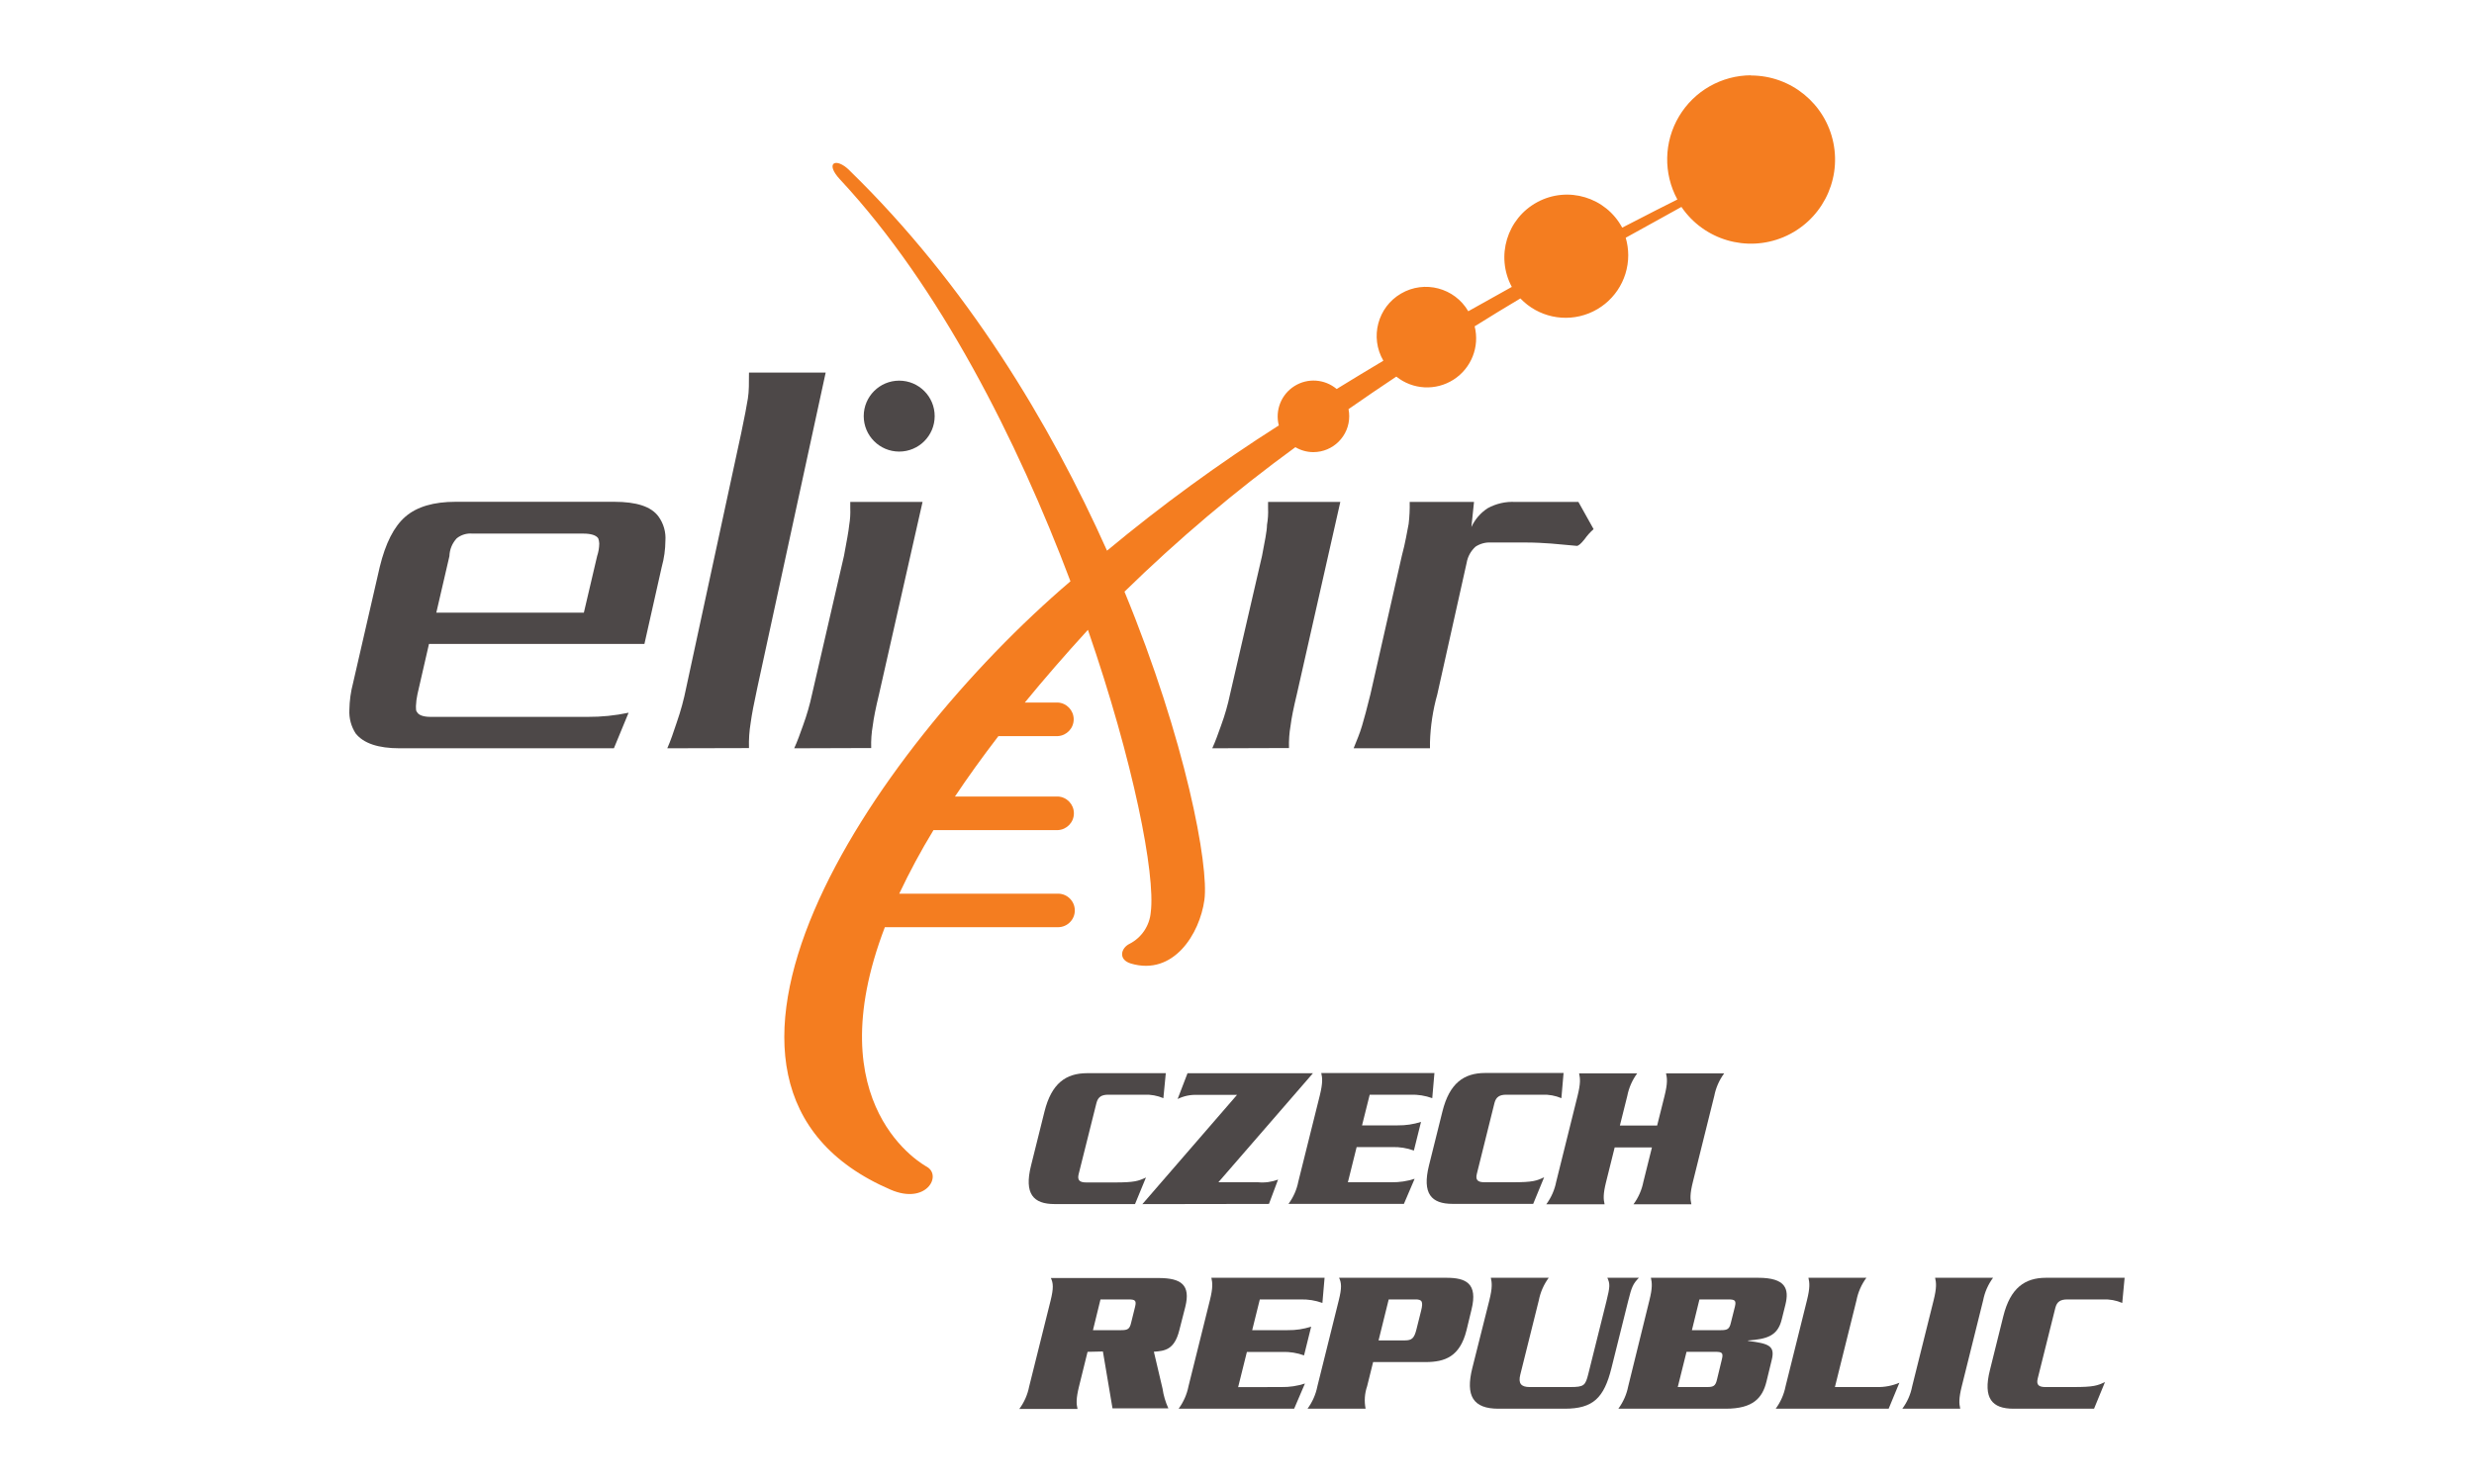
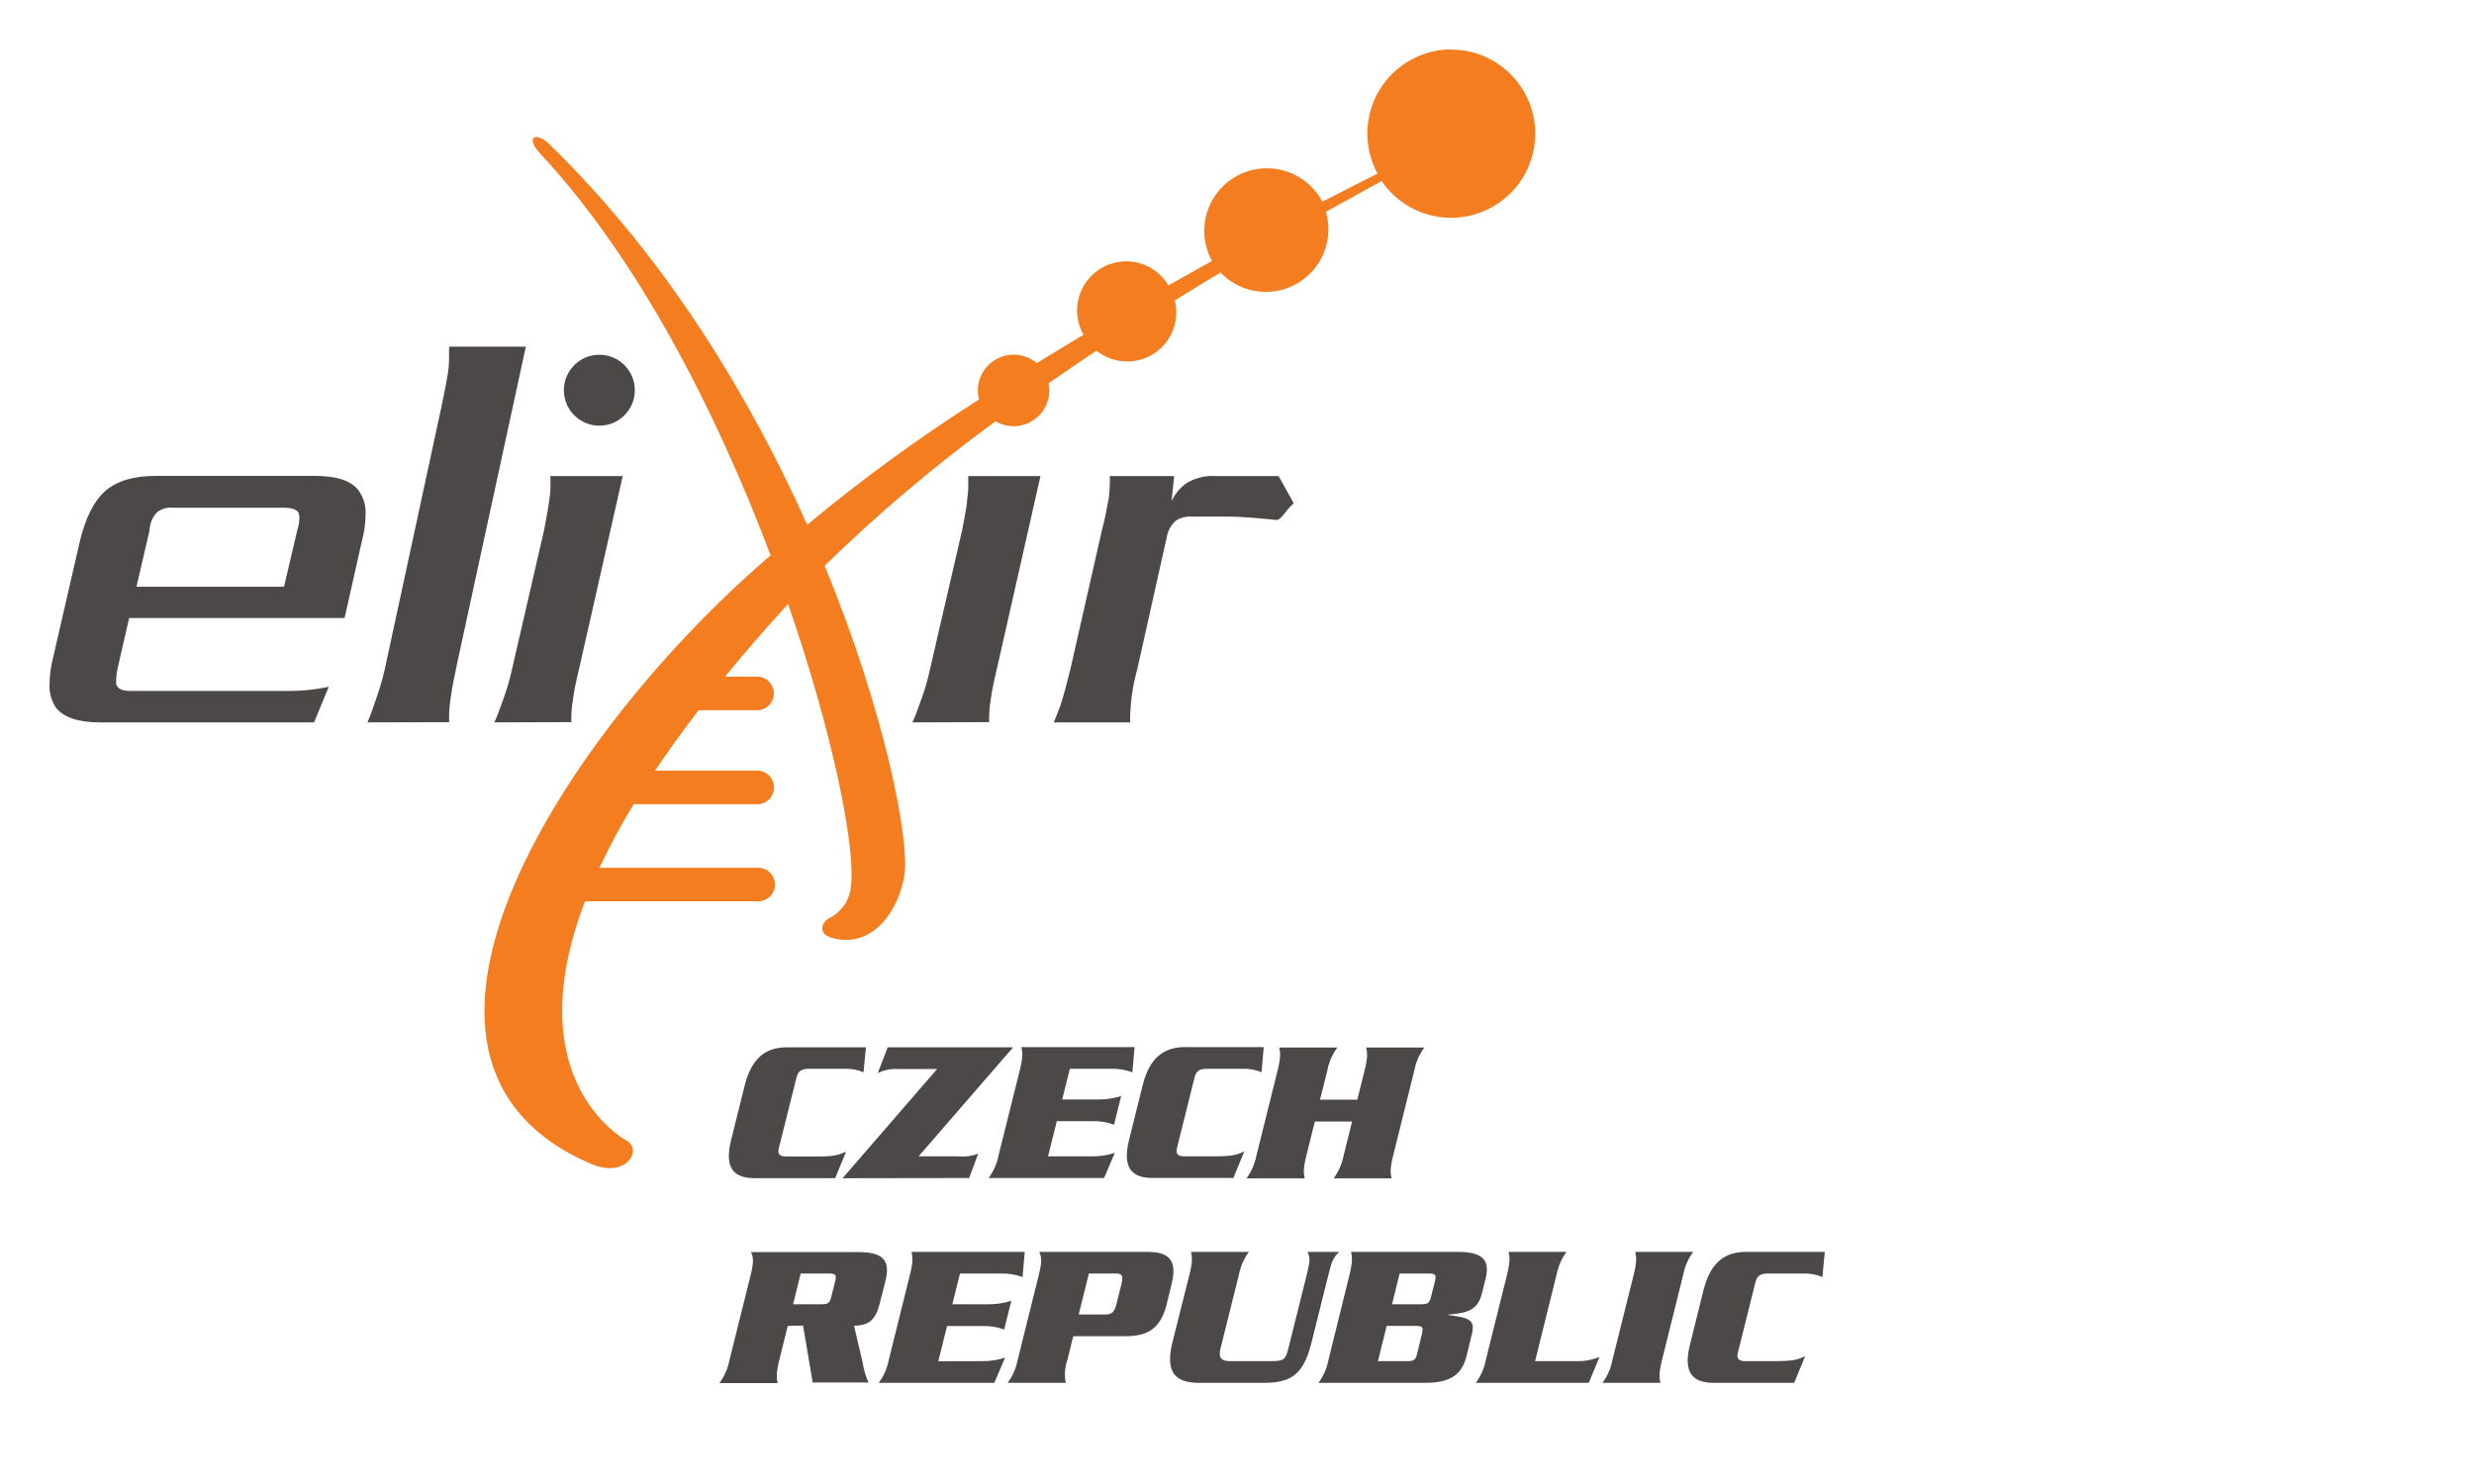
- <svg xmlns="http://www.w3.org/2000/svg" width="500" height="300" viewBox="0 100 500 300">
-   <defs>
-     <style>.cls-1{fill:#4d4848;}.cls-2{fill:#f47d20;}</style>
+ <svg xmlns="http://www.w3.org/2000/svg" width="500" height="300" viewBox="0 100 500 300" version="1.1" id="svg4097">
+   <defs id="defs4054">
+     <style id="style4052">.cls-1{fill:#4d4848;}.cls-2{fill:#f47d20;}</style>
  </defs>
-   <g id="Nodes">
-     <path class="cls-1" d="M160.51,251.27c.63-1.37,1.16-2.85,1.8-4.66a46.45,46.45,0,0,0,1.8-6.24l6.46-28c.53-2.86.94-5,1.06-6.25a16.14,16.14,0,0,0,.21-3.38v-1.27h14.61l-8.79,38.85q-1,4.13-1.27,6.35a22.31,22.31,0,0,0-.32,4.55Z" />
-     <path class="cls-2" d="M353.91,115.22A17,17,0,0,0,339,140.33c-1.69.85-5.63,2.82-11.15,5.69A12.65,12.65,0,1,0,305.54,158c-2.83,1.57-5.78,3.21-8.8,4.92a9.93,9.93,0,0,0-17.16,10q-4.69,2.8-9.44,5.72A7.25,7.25,0,0,0,258.45,186a339.07,339.07,0,0,0-34.72,25.32c-11.48-25.68-28.42-53.87-52-76.82l-.06-.07c-2.76-2.72-5.05-1.52-1.88,1.87l.12.13c20,21.52,35.72,52.67,46.43,81.08-40.62,34.69-85.41,101.91-36.32,123,7.15,3.07,10.4-2.81,7.33-4.62-.56-.32-22.42-12.14-8.52-48.45h35a3.39,3.39,0,1,0,0-6.78H181.74a137.77,137.77,0,0,1,6.92-12.85h25.16a3.4,3.4,0,0,0,0-6.79H193q3.88-5.82,8.78-12.21h12a3.4,3.4,0,0,0,0-6.79h-6.66c3.8-4.64,8-9.49,12.63-14.56l.12-.14c9.23,26.72,13.68,49.5,12.7,57.1a7.93,7.93,0,0,1-4.27,6.37c-1.72.81-2.42,3.19.27,4,8.6,2.53,13.89-6,14.84-12.85s-3.74-32.19-16.15-62.33a315.18,315.18,0,0,1,34.54-29.21,7.16,7.16,0,0,0,3.62,1,7.26,7.26,0,0,0,7.26-7.26,7.46,7.46,0,0,0-.14-1.43c3.24-2.26,6.47-4.46,9.66-6.58a9.92,9.92,0,0,0,15.83-10.16c3.18-2,6.27-3.86,9.24-5.64a12.65,12.65,0,0,0,21.8-8.73,12.89,12.89,0,0,0-.51-3.54c5.4-3,9.34-5.14,11.26-6.23a17,17,0,1,0,14.05-26.57Z" />
-     <path class="cls-1" d="M124.07,251.27H80.77c-4.34,0-7.3-1-8.89-3a8,8,0,0,1-1.27-4.77,22.47,22.47,0,0,1,.74-5.4l5.4-23.5c1.16-4.76,2.86-8.15,5.19-10.16s5.72-3,10.16-3h32c4.55,0,7.52.95,9,3a7.42,7.42,0,0,1,1.38,4.87,20.37,20.37,0,0,1-.74,5.29l-3.5,15.57H86.7l-2.33,10.16a13.79,13.79,0,0,0-.31,2.43c0,.53,0,1,.21,1.16.31.64,1.27,1,2.75,1h31.76a38.76,38.76,0,0,0,8.26-.84Zm-3.39-38.85a8.39,8.39,0,0,0,.43-2.54,3.32,3.32,0,0,0-.21-1.06c-.43-.63-1.48-.95-3-.95H95.49a4.43,4.43,0,0,0-3.18.95,5.5,5.5,0,0,0-1.48,3.6l-2.65,11.43H118Z" />
-     <path class="cls-1" d="M134.86,251.27c.68-1.54,1.24-3.2,1.91-5.22a52,52,0,0,0,1.91-7l11.12-51.5c.68-3.21,1.12-5.58,1.35-7s.22-3.09.22-5.23h15.5L153.06,239c-.67,3.09-1.13,5.47-1.35,7.13a26.34,26.34,0,0,0-.34,5.1Z" />
-     <path class="cls-1" d="M313.48,209.88c-1.59-.11-3.17-.21-5-.21h-7.1a5.17,5.17,0,0,0-3.17.84,5.7,5.7,0,0,0-1.8,3.28l-5.93,26.58a40.11,40.11,0,0,0-1.48,9.74v1.16H273.57c.64-1.59,1.27-3.07,1.7-4.55s1-3.5,1.69-6.35l6.35-28c.74-2.75,1.06-4.87,1.38-6.46a31.44,31.44,0,0,0,.21-4.44h13l-.53,5.08a9.05,9.05,0,0,1,3.29-3.81,10.41,10.41,0,0,1,5.6-1.27H319l3.07,5.5a11.72,11.72,0,0,0-1.8,2c-.74.95-1.27,1.38-1.59,1.38C316.77,210.2,315.07,210,313.48,209.88Z" />
-     <path class="cls-1" d="M245,251.27c.63-1.37,1.16-2.85,1.8-4.66a45.12,45.12,0,0,0,1.79-6.24l6.47-28c.53-2.86,1-5,1-6.25a15.42,15.42,0,0,0,.22-3.38v-1.27h14.6l-8.78,38.85q-1,4.13-1.27,6.35a22.31,22.31,0,0,0-.32,4.55Z" />
-     <path class="cls-1" d="M188.9,184.12a7.17,7.17,0,1,1-7.17-7.17A7.17,7.17,0,0,1,188.9,184.12Z" />
-     <path class="cls-1" d="M235.12,322a8.94,8.94,0,0,0-3.87-.7H224c-1.32,0-2.09.41-2.41,1.7L218,337.35c-.32,1.28.24,1.69,1.56,1.69h5.71c4.05,0,4.79-.29,6.33-1l-2.21,5.37H213.14c-4.31,0-6.19-2.06-4.77-7.77l2.72-10.92c1.42-5.71,4.33-7.77,8.63-7.77h15.89Z" />
-     <path class="cls-1" d="M230.88,343.42,250,321.34h-8a8.11,8.11,0,0,0-4,.83l2-5.21h25.35L246.24,339h8a9,9,0,0,0,4.06-.54l-1.84,4.92Z" />
-     <path class="cls-1" d="M281.18,339a14.47,14.47,0,0,0,4.72-.7l-2.17,5.08H260.4a11.17,11.17,0,0,0,2-4.54l4.33-17.37c.62-2.53.54-3.52.3-4.55H289.9l-.44,5.08a11.82,11.82,0,0,0-4.41-.7h-8.23l-1.55,6.2h7.2a14.87,14.87,0,0,0,4.72-.7l-1.44,5.79a11.77,11.77,0,0,0-4.37-.7h-7.2L272.41,339Z" />
-     <path class="cls-1" d="M315.56,322a9,9,0,0,0-3.88-.7h-7.24c-1.32,0-2.09.41-2.41,1.7l-3.56,14.31c-.32,1.28.24,1.69,1.57,1.69h5.7c4.06,0,4.79-.29,6.33-1l-2.21,5.37H293.57c-4.3,0-6.19-2.06-4.77-7.77l2.72-10.92c1.42-5.71,4.34-7.77,8.64-7.77H316Z" />
-     <path class="cls-1" d="M334.91,327.54l1.5-6c.63-2.53.54-3.52.3-4.55h11.75a11.3,11.3,0,0,0-2,4.55l-4.32,17.37c-.63,2.52-.55,3.51-.31,4.54H330.13a11.31,11.31,0,0,0,2-4.54l1.73-6.95h-7.53l-1.73,6.95c-.63,2.52-.55,3.51-.31,4.54H312.51a11.31,11.31,0,0,0,2-4.54l4.32-17.37c.63-2.53.54-3.52.31-4.55h11.74a11.3,11.3,0,0,0-2,4.55l-1.5,6Z" />
-     <path class="cls-1" d="M219.8,373.28l-1.73,7c-.62,2.52-.54,3.52-.3,4.55H206a11.23,11.23,0,0,0,2-4.55l4.33-17.37c.62-2.52.54-3.52.05-4.55h21.76c4.63,0,6.51,1.41,5.41,5.83L238.32,369c-1,3.89-2.93,4.1-5.12,4.26l1.75,7.45a14.48,14.48,0,0,0,1.18,4H224.84l-1.94-11.5Zm1.09-4.38h5.71c1.28,0,1.71-.21,2-1.49l.8-3.23c.32-1.28,0-1.49-1.29-1.49h-5.7Z" />
-     <path class="cls-1" d="M259,380.4a14.53,14.53,0,0,0,4.73-.71l-2.18,5.09H238.2a11.37,11.37,0,0,0,2-4.55l4.32-17.37c.63-2.52.54-3.52.3-4.55H267.7l-.44,5.09a11.87,11.87,0,0,0-4.42-.71h-8.23l-1.54,6.21h7.19a14.66,14.66,0,0,0,4.73-.71L263.55,374a11.84,11.84,0,0,0-4.38-.7H252l-1.77,7.12Z" />
-     <path class="cls-1" d="M276.3,380.23a8.73,8.73,0,0,0-.31,4.55H264.25a11.37,11.37,0,0,0,2-4.55l4.32-17.37c.63-2.52.55-3.52.06-4.55h21.67c3.93,0,6.43,1.08,5.09,6.45l-1,4.14c-1.33,5.37-4.37,6.45-8.3,6.45H277.51Zm2.31-9.26h5.29c1.44,0,1.92-.42,2.38-2.28l.93-3.72c.46-1.86.21-2.32-1.25-2.28h-5.3Z" />
-     <path class="cls-1" d="M317.32,380.4c2.82,0,3.09-.29,3.68-2.65l3.66-14.68c.74-3,.75-3.52.19-4.76h6.37c-1.18,1.24-1.44,1.78-2.18,4.76l-3.37,13.52c-1.5,6-3.69,8.19-9.44,8.19h-13.4c-5.17,0-6.66-2.65-5.28-8.19L301,362.86c.63-2.52.54-3.52.3-4.55H313a11.37,11.37,0,0,0-2,4.55l-3.75,15.05c-.43,1.74.13,2.49,1.91,2.49Z" />
-     <path class="cls-1" d="M333.35,362.86c.63-2.52.54-3.52.3-4.55h21.67c5.59,0,6.31,2.23,5.51,5.46l-.75,3c-.83,3.35-3.05,3.93-6.8,4.22l0,.08c4.25.54,5.49,1,4.79,3.85L357,379.32c-.8,3.23-2.64,5.46-8.22,5.46H327.07a11.37,11.37,0,0,0,2-4.55Zm5.73,17.54H345c1.28,0,1.7-.21,2-1.49l1-4.14c.32-1.28,0-1.49-1.28-1.49h-5.87Zm2.86-11.5h5.87c1.28,0,1.71-.21,2-1.49l.81-3.23c.32-1.28,0-1.49-1.29-1.49h-5.87Z" />
-     <path class="cls-1" d="M379.31,380.4a10.94,10.94,0,0,0,4.56-.87l-2.17,5.25H358.87a11.37,11.37,0,0,0,2-4.55l4.32-17.37c.63-2.52.54-3.52.3-4.55H377.2a11.37,11.37,0,0,0-2,4.55l-4.36,17.54Z" />
-     <path class="cls-1" d="M384.46,384.78a11.09,11.09,0,0,0,2-4.55l4.33-17.37c.63-2.52.54-3.52.3-4.55H402.8a11.23,11.23,0,0,0-2,4.55l-4.32,17.37c-.63,2.52-.55,3.52-.31,4.55Z" />
-     <path class="cls-1" d="M428.91,363.4a8.82,8.82,0,0,0-3.88-.71h-7.24c-1.32,0-2.08.42-2.4,1.7l-3.57,14.31c-.31,1.28.24,1.7,1.57,1.7h5.7c4.06,0,4.79-.29,6.33-1l-2.21,5.38H406.92c-4.3,0-6.19-2.07-4.76-7.78l2.71-10.91c1.42-5.71,4.34-7.78,8.64-7.78h15.88Z" />
+   <g id="Nodes" transform="translate(-60.59859,-5.235733)">
+     <path class="cls-1" d="m 160.51,251.27 c 0.63,-1.37 1.16,-2.85 1.8,-4.66 a 46.45,46.45 0 0 0 1.8,-6.24 l 6.46,-28 c 0.53,-2.86 0.94,-5 1.06,-6.25 a 16.14,16.14 0 0 0 0.21,-3.38 v -1.27 h 14.61 l -8.79,38.85 q -1,4.13 -1.27,6.35 a 22.31,22.31 0 0 0 -0.32,4.55 z" id="path4056" style="fill:#4d4848" />
+     <path class="cls-2" d="M 353.91,115.22 A 17,17 0 0 0 339,140.33 c -1.69,0.85 -5.63,2.82 -11.15,5.69 A 12.662,12.662 0 1 0 305.54,158 c -2.83,1.57 -5.78,3.21 -8.8,4.92 a 9.931,9.931 0 0 0 -17.16,10 q -4.69,2.8 -9.44,5.72 a 7.25,7.25 0 0 0 -11.69,7.36 339.07,339.07 0 0 0 -34.72,25.32 c -11.48,-25.68 -28.42,-53.87 -52,-76.82 l -0.06,-0.07 c -2.76,-2.72 -5.05,-1.52 -1.88,1.87 l 0.12,0.13 c 20,21.52 35.72,52.67 46.43,81.08 -40.62,34.69 -85.41,101.91 -36.32,123 7.15,3.07 10.4,-2.81 7.33,-4.62 -0.56,-0.32 -22.42,-12.14 -8.52,-48.45 h 35 a 3.39,3.39 0 1 0 0,-6.78 h -32.09 a 137.77,137.77 0 0 1 6.92,-12.85 h 25.16 a 3.4,3.4 0 0 0 0,-6.79 H 193 q 3.88,-5.82 8.78,-12.21 h 12 a 3.4,3.4 0 0 0 0,-6.79 h -6.66 c 3.8,-4.64 8,-9.49 12.63,-14.56 l 0.12,-0.14 c 9.23,26.72 13.68,49.5 12.7,57.1 a 7.93,7.93 0 0 1 -4.27,6.37 c -1.72,0.81 -2.42,3.19 0.27,4 8.6,2.53 13.89,-6 14.84,-12.85 0.95,-6.85 -3.74,-32.19 -16.15,-62.33 a 315.18,315.18 0 0 1 34.54,-29.21 7.16,7.16 0 0 0 3.62,1 7.26,7.26 0 0 0 7.26,-7.26 7.46,7.46 0 0 0 -0.14,-1.43 c 3.24,-2.26 6.47,-4.46 9.66,-6.58 a 9.92,9.92 0 0 0 15.83,-10.16 c 3.18,-2 6.27,-3.86 9.24,-5.64 a 12.65,12.65 0 0 0 21.8,-8.73 12.89,12.89 0 0 0 -0.51,-3.54 c 5.4,-3 9.34,-5.14 11.26,-6.23 a 17,17 0 1 0 14.05,-26.57 z" id="path4058" style="fill:#f47d20" />
+     <path class="cls-1" d="m 124.07,251.27 h -43.3 c -4.34,0 -7.3,-1 -8.89,-3 a 8,8 0 0 1 -1.27,-4.77 22.47,22.47 0 0 1 0.74,-5.4 l 5.4,-23.5 c 1.16,-4.76 2.86,-8.15 5.19,-10.16 2.33,-2.01 5.72,-3 10.16,-3 h 32 c 4.55,0 7.52,0.95 9,3 a 7.42,7.42 0 0 1 1.38,4.87 20.37,20.37 0 0 1 -0.74,5.29 l -3.5,15.57 H 86.7 l -2.33,10.16 a 13.79,13.79 0 0 0 -0.31,2.43 c 0,0.53 0,1 0.21,1.16 0.31,0.64 1.27,1 2.75,1 h 31.76 a 38.76,38.76 0 0 0 8.26,-0.84 z m -3.39,-38.85 a 8.39,8.39 0 0 0 0.43,-2.54 3.32,3.32 0 0 0 -0.21,-1.06 c -0.43,-0.63 -1.48,-0.95 -3,-0.95 H 95.49 a 4.43,4.43 0 0 0 -3.18,0.95 5.5,5.5 0 0 0 -1.48,3.6 l -2.65,11.43 H 118 Z" id="path4060" style="fill:#4d4848" />
+     <path class="cls-1" d="m 134.86,251.27 c 0.68,-1.54 1.24,-3.2 1.91,-5.22 a 52,52 0 0 0 1.91,-7 l 11.12,-51.5 c 0.68,-3.21 1.12,-5.58 1.35,-7 0.23,-1.42 0.22,-3.09 0.22,-5.23 h 15.5 L 153.06,239 c -0.67,3.09 -1.13,5.47 -1.35,7.13 a 26.34,26.34 0 0 0 -0.34,5.1 z" id="path4062" style="fill:#4d4848" />
+     <path class="cls-1" d="m 313.48,209.88 c -1.59,-0.11 -3.17,-0.21 -5,-0.21 h -7.1 a 5.17,5.17 0 0 0 -3.17,0.84 5.7,5.7 0 0 0 -1.8,3.28 l -5.93,26.58 a 40.11,40.11 0 0 0 -1.48,9.74 v 1.16 h -15.43 c 0.64,-1.59 1.27,-3.07 1.7,-4.55 0.43,-1.48 1,-3.5 1.69,-6.35 l 6.35,-28 c 0.74,-2.75 1.06,-4.87 1.38,-6.46 a 31.44,31.44 0 0 0 0.21,-4.44 h 13 l -0.53,5.08 a 9.05,9.05 0 0 1 3.29,-3.81 10.41,10.41 0 0 1 5.6,-1.27 H 319 l 3.07,5.5 a 11.72,11.72 0 0 0 -1.8,2 c -0.74,0.95 -1.27,1.38 -1.59,1.38 -1.91,-0.15 -3.61,-0.35 -5.2,-0.47 z" id="path4064" style="fill:#4d4848" />
+     <path class="cls-1" d="m 245,251.27 c 0.63,-1.37 1.16,-2.85 1.8,-4.66 a 45.12,45.12 0 0 0 1.79,-6.24 l 6.47,-28 c 0.53,-2.86 1,-5 1,-6.25 a 15.42,15.42 0 0 0 0.22,-3.38 v -1.27 h 14.6 l -8.78,38.85 q -1,4.13 -1.27,6.35 a 22.31,22.31 0 0 0 -0.32,4.55 z" id="path4066" style="fill:#4d4848" />
+     <path class="cls-1" d="m 188.9,184.12 a 7.17,7.17 0 1 1 -7.17,-7.17 7.17,7.17 0 0 1 7.17,7.17 z" id="path4068" style="fill:#4d4848" />
+     <path class="cls-1" d="m 235.12,322 a 8.94,8.94 0 0 0 -3.87,-0.7 H 224 c -1.32,0 -2.09,0.41 -2.41,1.7 L 218,337.35 c -0.32,1.28 0.24,1.69 1.56,1.69 h 5.71 c 4.05,0 4.79,-0.29 6.33,-1 l -2.21,5.37 h -16.25 c -4.31,0 -6.19,-2.06 -4.77,-7.77 l 2.72,-10.92 c 1.42,-5.71 4.33,-7.77 8.63,-7.77 h 15.89 z" id="path4070" style="fill:#4d4848" />
+     <path class="cls-1" d="M 230.88,343.42 250,321.34 h -8 a 8.11,8.11 0 0 0 -4,0.83 l 2,-5.21 h 25.35 L 246.24,339 h 8 a 9,9 0 0 0 4.06,-0.54 l -1.84,4.92 z" id="path4072" style="fill:#4d4848" />
+     <path class="cls-1" d="m 281.18,339 a 14.47,14.47 0 0 0 4.72,-0.7 l -2.17,5.08 H 260.4 a 11.17,11.17 0 0 0 2,-4.54 l 4.33,-17.37 c 0.62,-2.53 0.54,-3.52 0.3,-4.55 h 22.87 l -0.44,5.08 a 11.82,11.82 0 0 0 -4.41,-0.7 h -8.23 l -1.55,6.2 h 7.2 a 14.87,14.87 0 0 0 4.72,-0.7 l -1.44,5.79 a 11.77,11.77 0 0 0 -4.37,-0.7 h -7.2 l -1.77,7.11 z" id="path4074" style="fill:#4d4848" />
+     <path class="cls-1" d="m 315.56,322 a 9,9 0 0 0 -3.88,-0.7 h -7.24 c -1.32,0 -2.09,0.41 -2.41,1.7 l -3.56,14.31 c -0.32,1.28 0.24,1.69 1.57,1.69 h 5.7 c 4.06,0 4.79,-0.29 6.33,-1 l -2.21,5.37 h -16.29 c -4.3,0 -6.19,-2.06 -4.77,-7.77 l 2.72,-10.92 c 1.42,-5.71 4.34,-7.77 8.64,-7.77 H 316 Z" id="path4076" style="fill:#4d4848" />
+     <path class="cls-1" d="m 334.91,327.54 1.5,-6 c 0.63,-2.53 0.54,-3.52 0.3,-4.55 h 11.75 a 11.3,11.3 0 0 0 -2,4.55 l -4.32,17.37 c -0.63,2.52 -0.55,3.51 -0.31,4.54 h -11.7 a 11.31,11.31 0 0 0 2,-4.54 l 1.73,-6.95 h -7.53 l -1.73,6.95 c -0.63,2.52 -0.55,3.51 -0.31,4.54 h -11.78 a 11.31,11.31 0 0 0 2,-4.54 l 4.32,-17.37 c 0.63,-2.53 0.54,-3.52 0.31,-4.55 h 11.74 a 11.3,11.3 0 0 0 -2,4.55 l -1.5,6 z" id="path4078" style="fill:#4d4848" />
+     <path class="cls-1" d="m 219.8,373.28 -1.73,7 c -0.62,2.52 -0.54,3.52 -0.3,4.55 H 206 a 11.23,11.23 0 0 0 2,-4.55 l 4.33,-17.37 c 0.62,-2.52 0.54,-3.52 0.05,-4.55 h 21.76 c 4.63,0 6.51,1.41 5.41,5.83 l -1.23,4.81 c -1,3.89 -2.93,4.1 -5.12,4.26 l 1.75,7.45 a 14.48,14.48 0 0 0 1.18,4 h -11.29 l -1.94,-11.5 z m 1.09,-4.38 h 5.71 c 1.28,0 1.71,-0.21 2,-1.49 l 0.8,-3.23 c 0.32,-1.28 0,-1.49 -1.29,-1.49 h -5.7 z" id="path4080" style="fill:#4d4848" />
+     <path class="cls-1" d="m 259,380.4 a 14.53,14.53 0 0 0 4.73,-0.71 l -2.18,5.09 H 238.2 a 11.37,11.37 0 0 0 2,-4.55 l 4.32,-17.37 c 0.63,-2.52 0.54,-3.52 0.3,-4.55 h 22.88 l -0.44,5.09 a 11.87,11.87 0 0 0 -4.42,-0.71 h -8.23 l -1.54,6.21 h 7.19 a 14.66,14.66 0 0 0 4.73,-0.71 l -1.44,5.81 a 11.84,11.84 0 0 0 -4.38,-0.7 H 252 l -1.77,7.12 z" id="path4082" style="fill:#4d4848" />
+     <path class="cls-1" d="m 276.3,380.23 a 8.73,8.73 0 0 0 -0.31,4.55 h -11.74 a 11.37,11.37 0 0 0 2,-4.55 l 4.32,-17.37 c 0.63,-2.52 0.55,-3.52 0.06,-4.55 h 21.67 c 3.93,0 6.43,1.08 5.09,6.45 l -1,4.14 c -1.33,5.37 -4.37,6.45 -8.3,6.45 h -10.58 z m 2.31,-9.26 h 5.29 c 1.44,0 1.92,-0.42 2.38,-2.28 l 0.93,-3.72 c 0.46,-1.86 0.21,-2.32 -1.25,-2.28 h -5.3 z" id="path4084" style="fill:#4d4848" />
+     <path class="cls-1" d="m 317.32,380.4 c 2.82,0 3.09,-0.29 3.68,-2.65 l 3.66,-14.68 c 0.74,-3 0.75,-3.52 0.19,-4.76 h 6.37 c -1.18,1.24 -1.44,1.78 -2.18,4.76 l -3.37,13.52 c -1.5,6 -3.69,8.19 -9.44,8.19 h -13.4 c -5.17,0 -6.66,-2.65 -5.28,-8.19 L 301,362.86 c 0.63,-2.52 0.54,-3.52 0.3,-4.55 H 313 a 11.37,11.37 0 0 0 -2,4.55 l -3.75,15.05 c -0.43,1.74 0.13,2.49 1.91,2.49 z" id="path4086" style="fill:#4d4848" />
+     <path class="cls-1" d="m 333.35,362.86 c 0.63,-2.52 0.54,-3.52 0.3,-4.55 h 21.67 c 5.59,0 6.31,2.23 5.51,5.46 l -0.75,3 c -0.83,3.35 -3.05,3.93 -6.8,4.22 v 0.08 c 4.25,0.54 5.49,1 4.79,3.85 l -1.07,4.4 c -0.8,3.23 -2.64,5.46 -8.22,5.46 h -21.71 a 11.37,11.37 0 0 0 2,-4.55 z m 5.73,17.54 H 345 c 1.28,0 1.7,-0.21 2,-1.49 l 1,-4.14 c 0.32,-1.28 0,-1.49 -1.28,-1.49 h -5.87 z m 2.86,-11.5 h 5.87 c 1.28,0 1.71,-0.21 2,-1.49 l 0.81,-3.23 c 0.32,-1.28 0,-1.49 -1.29,-1.49 h -5.87 z" id="path4088" style="fill:#4d4848" />
+     <path class="cls-1" d="m 379.31,380.4 a 10.94,10.94 0 0 0 4.56,-0.87 l -2.17,5.25 h -22.83 a 11.37,11.37 0 0 0 2,-4.55 l 4.32,-17.37 c 0.63,-2.52 0.54,-3.52 0.3,-4.55 h 11.71 a 11.37,11.37 0 0 0 -2,4.55 l -4.36,17.54 z" id="path4090" style="fill:#4d4848" />
+     <path class="cls-1" d="m 384.46,384.78 a 11.09,11.09 0 0 0 2,-4.55 l 4.33,-17.37 c 0.63,-2.52 0.54,-3.52 0.3,-4.55 h 11.71 a 11.23,11.23 0 0 0 -2,4.55 l -4.32,17.37 c -0.63,2.52 -0.55,3.52 -0.31,4.55 z" id="path4092" style="fill:#4d4848" />
+     <path class="cls-1" d="m 428.91,363.4 a 8.82,8.82 0 0 0 -3.88,-0.71 h -7.24 c -1.32,0 -2.08,0.42 -2.4,1.7 l -3.57,14.31 c -0.31,1.28 0.24,1.7 1.57,1.7 h 5.7 c 4.06,0 4.79,-0.29 6.33,-1 l -2.21,5.38 h -16.29 c -4.3,0 -6.19,-2.07 -4.76,-7.78 l 2.71,-10.91 c 1.42,-5.71 4.34,-7.78 8.64,-7.78 h 15.88 z" id="path4094" style="fill:#4d4848" />
  </g>
</svg>
